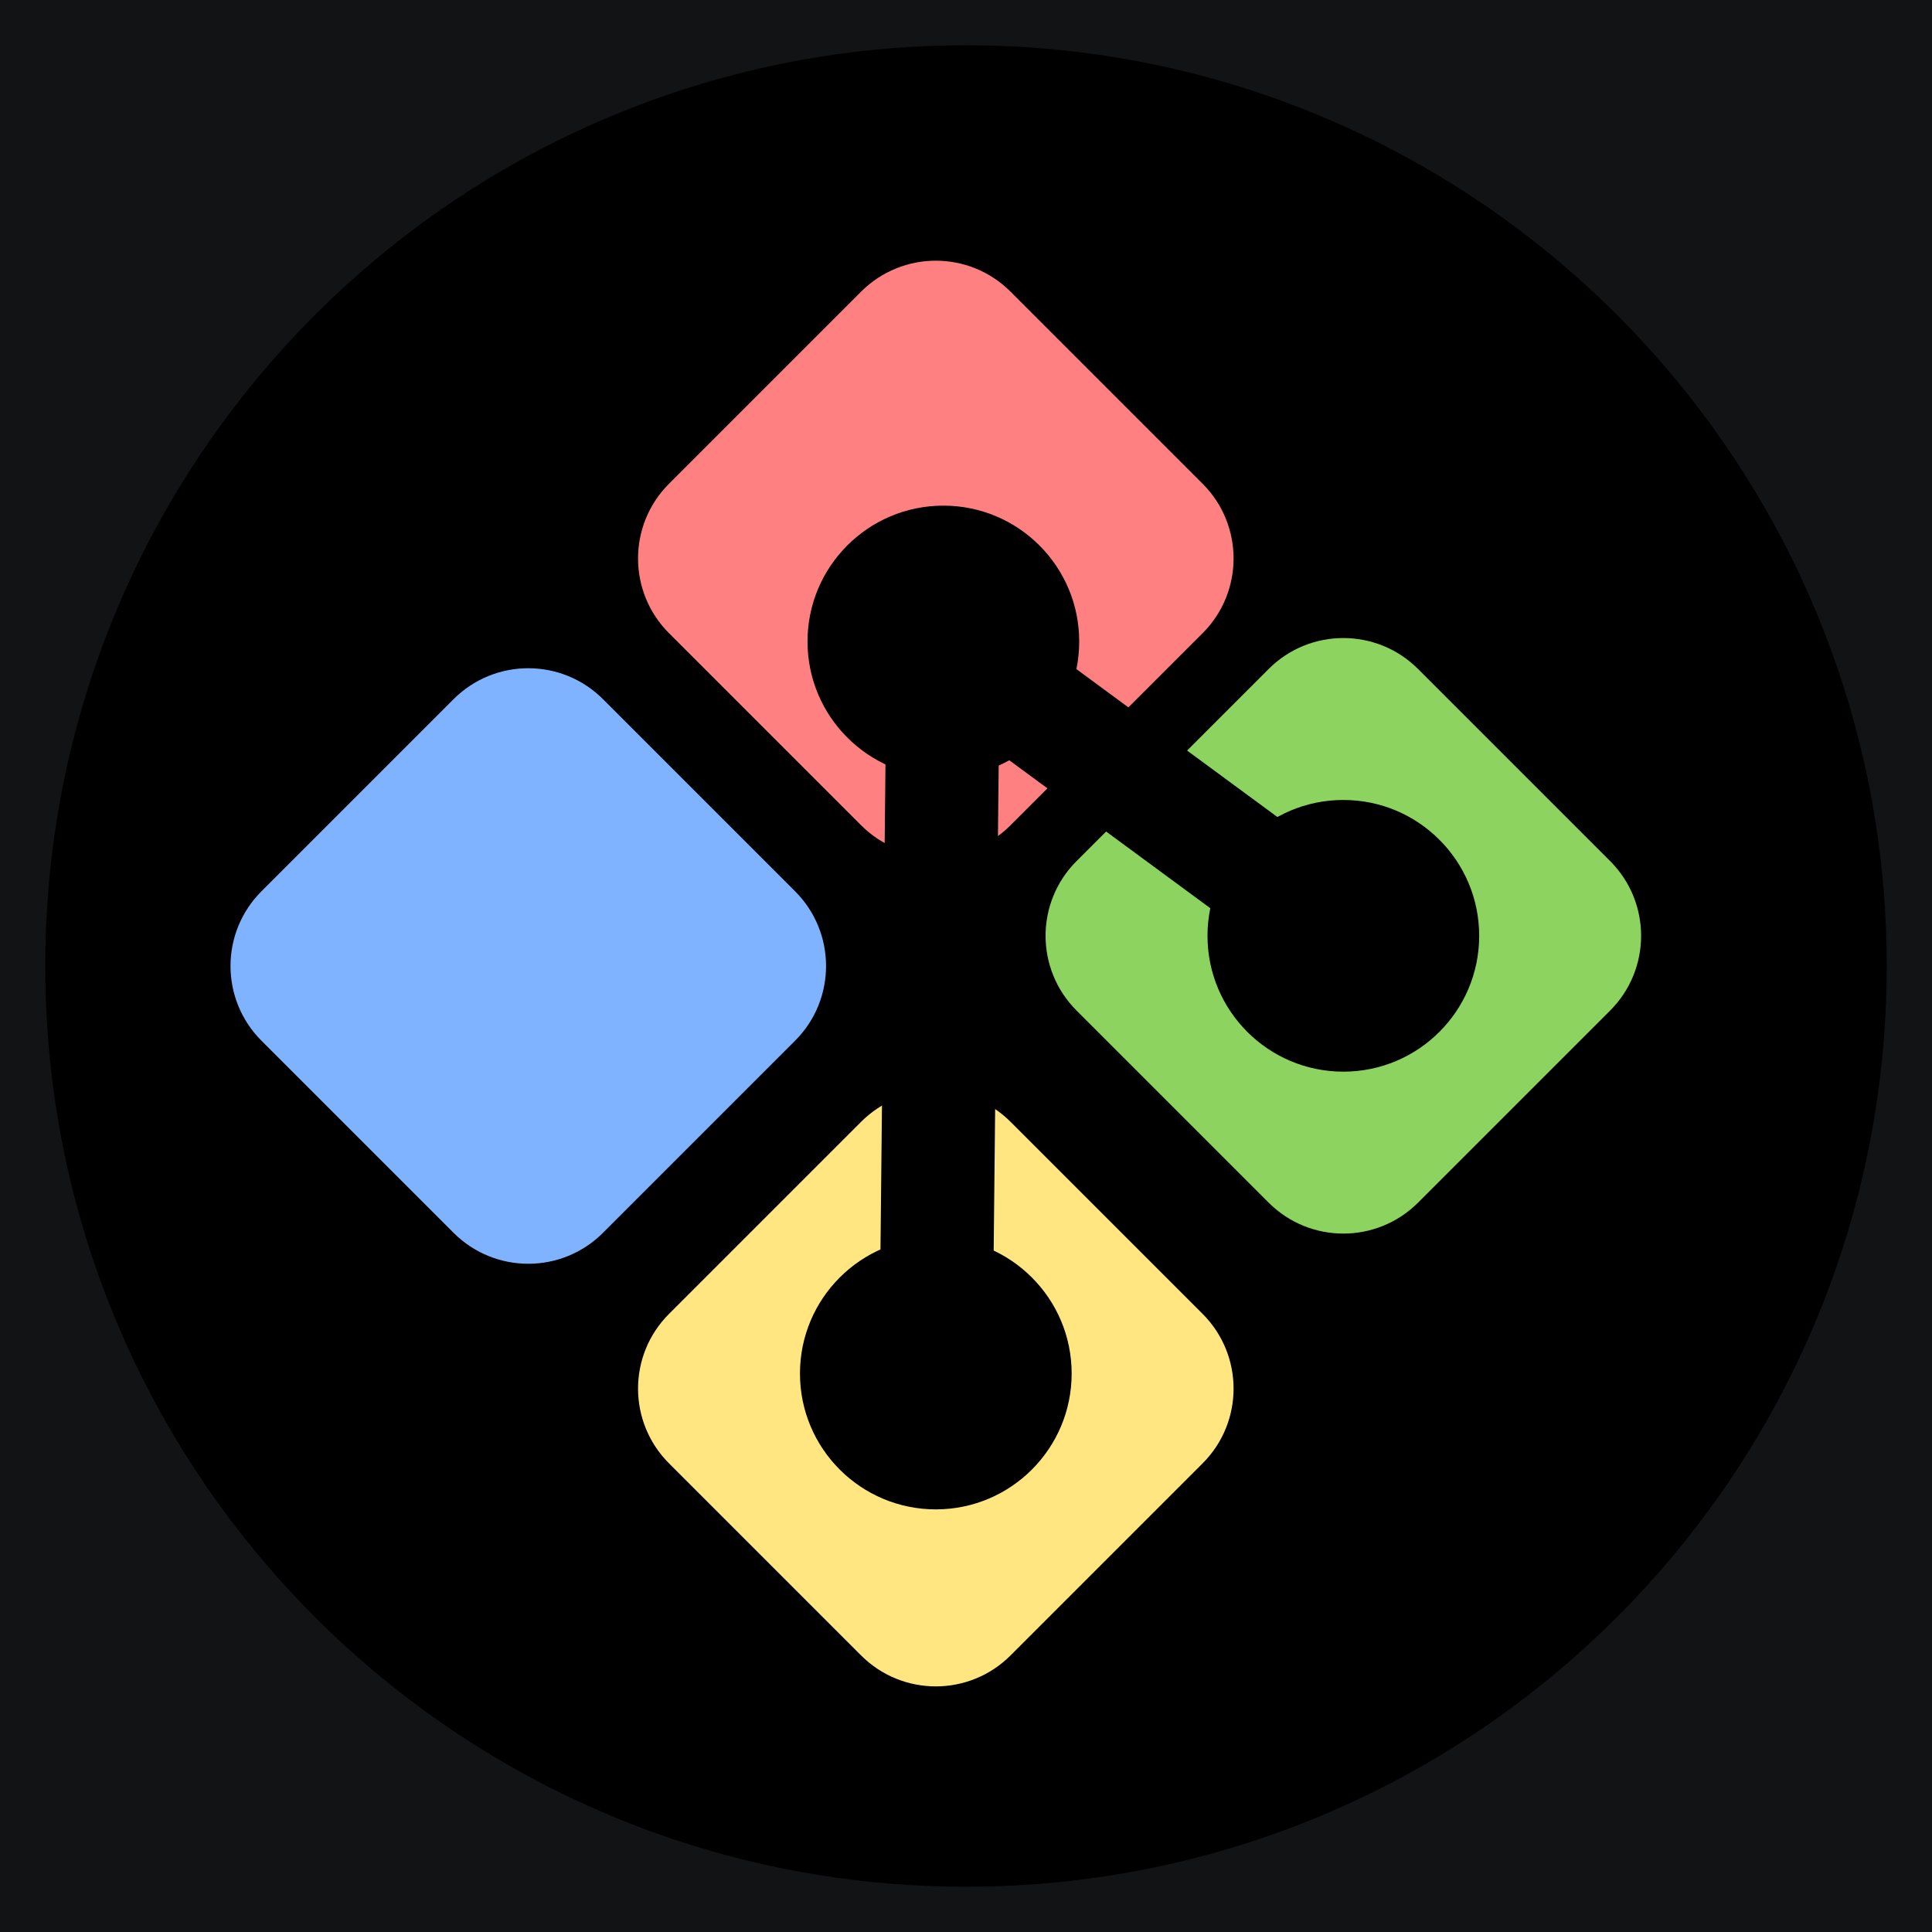
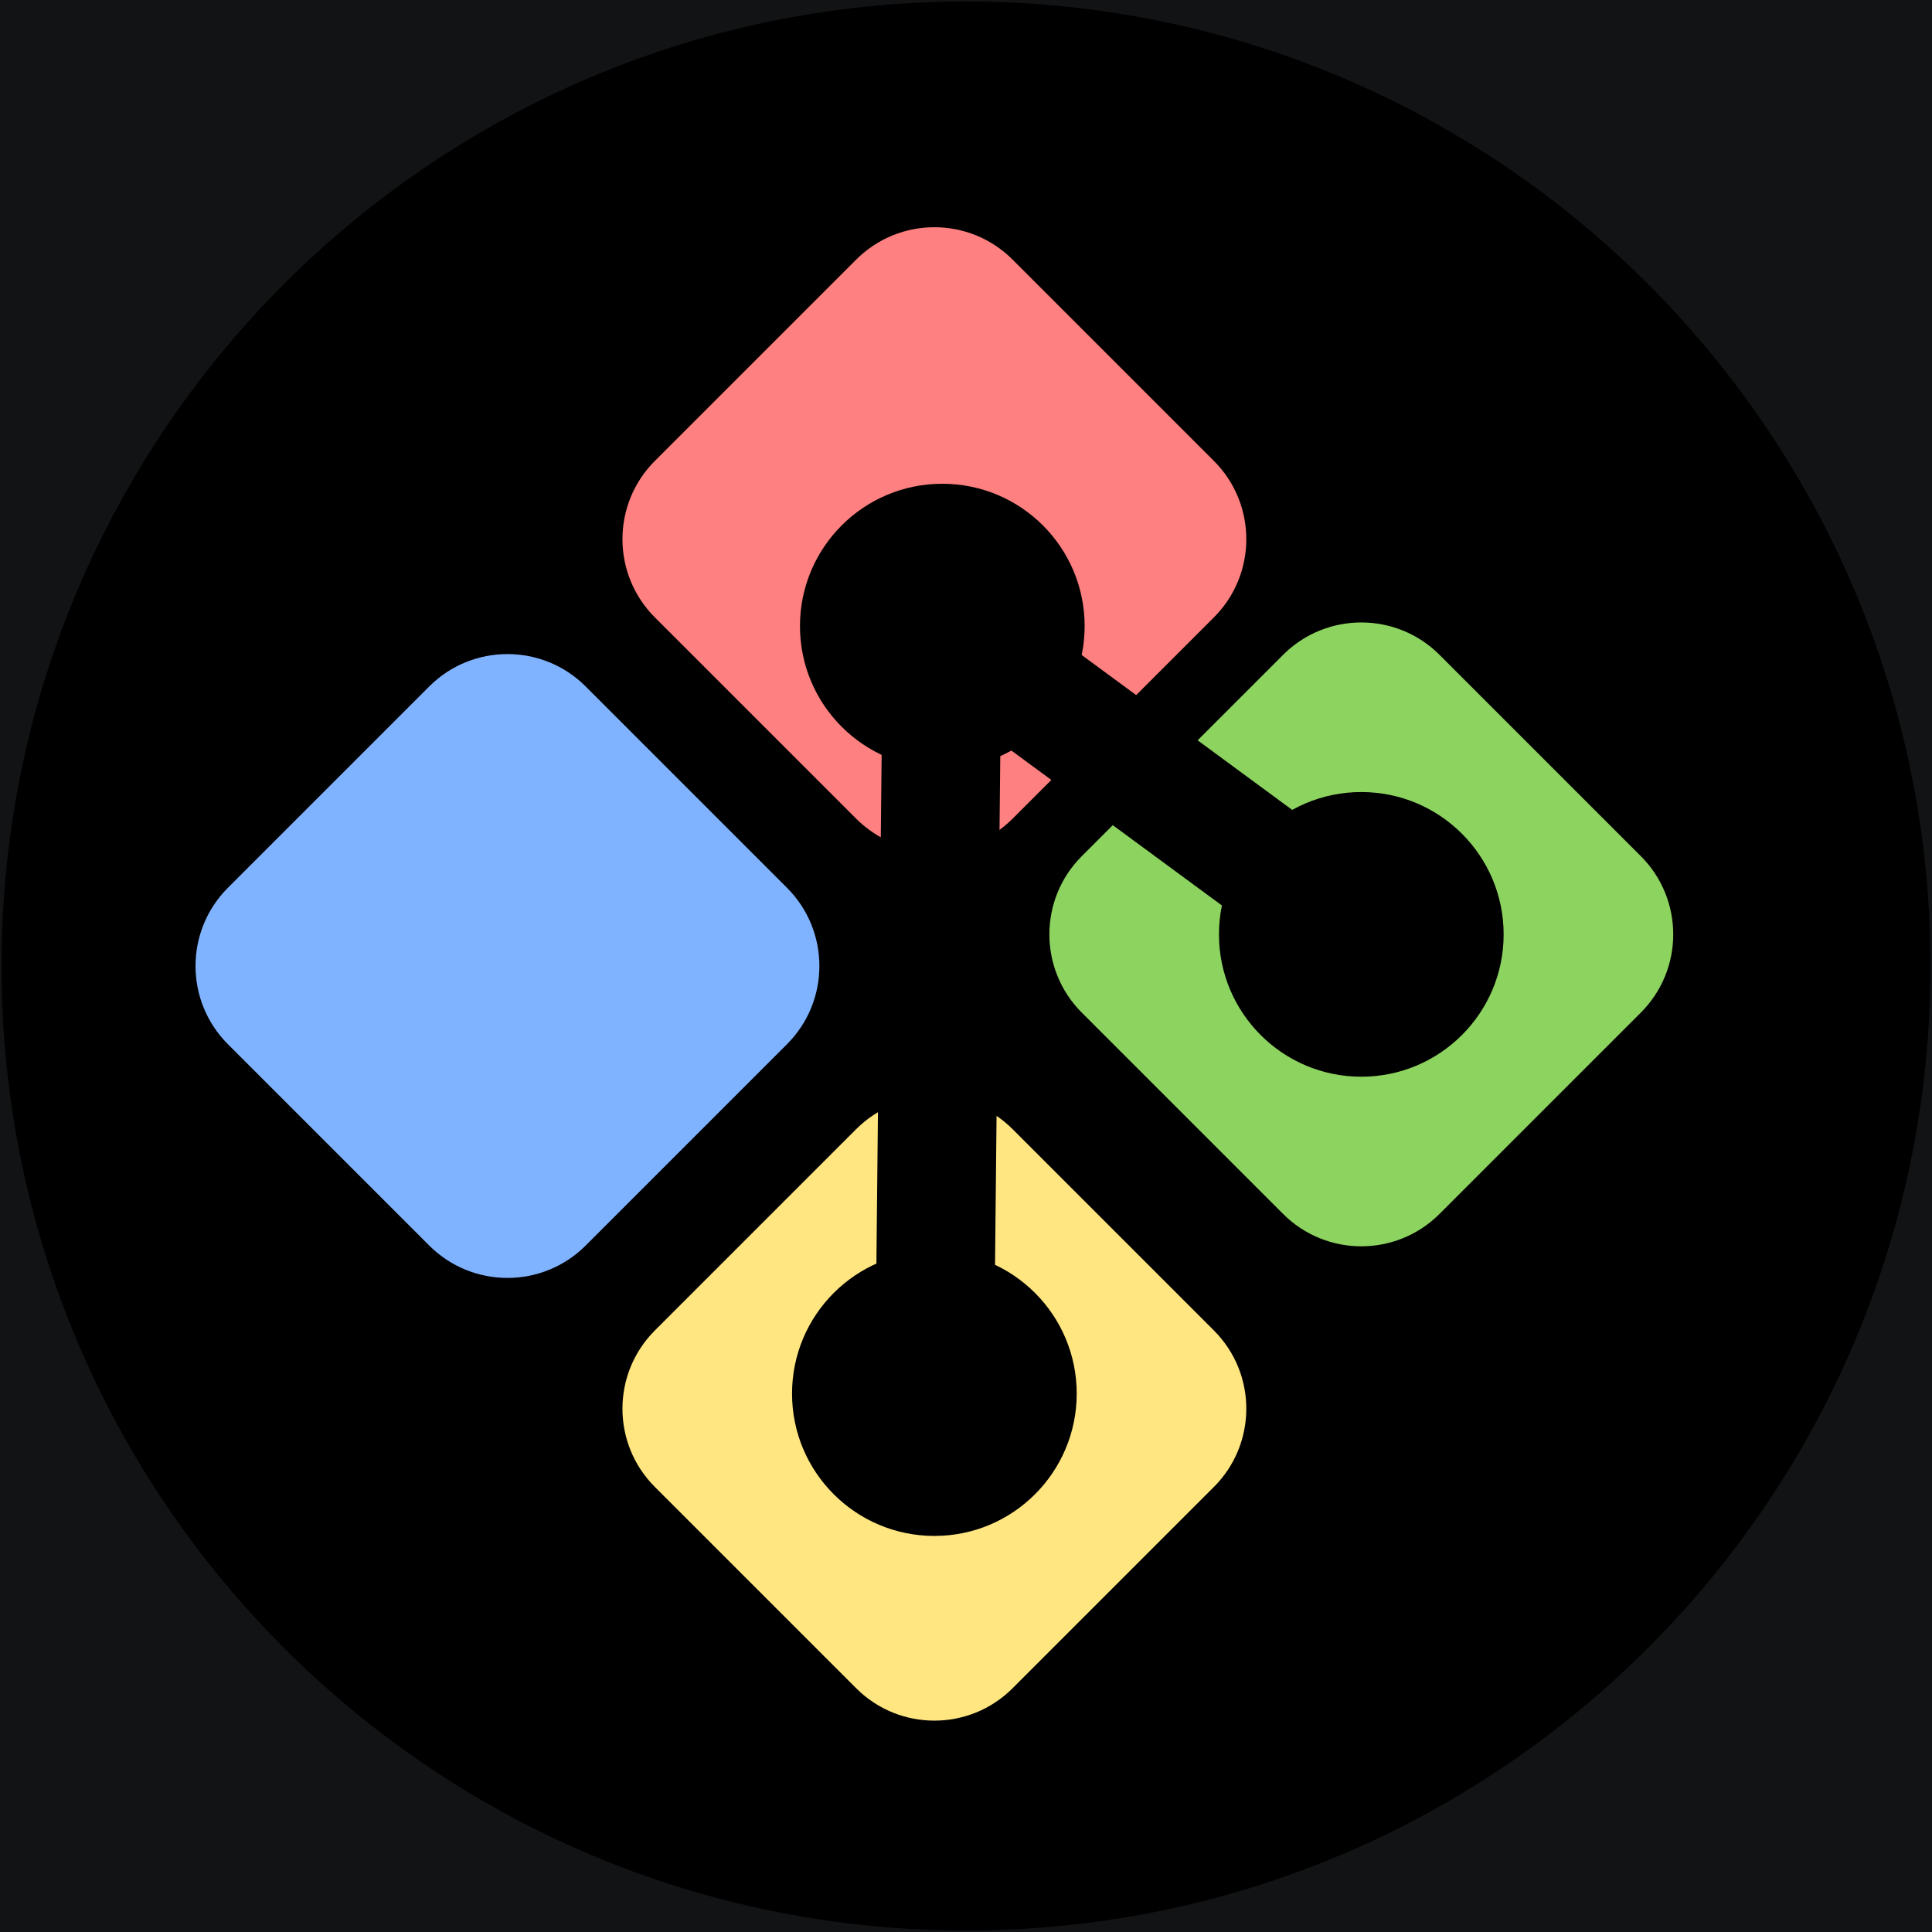
<svg xmlns="http://www.w3.org/2000/svg" width="256" height="256" viewBox="0 0 128 128">
  <rect width="128" height="128" fill="#121314" />
-   <circle cx="64" cy="64" r="61" fill="#000000" />
-   <g transform="rotate(45 62 37)">
-     <rect x="46" y="21" width="32" height="32" rx="7" fill="#FF8080" />
+   <circle cx="64" cy="64" r="63.9" fill="#000000" />
+   <g transform="rotate(45 61.905 35.72)">
+     <rect x="45.145" y="18.96" width="33.52" height="33.52" rx="7.33" fill="#FF8080" />
  </g>
-   <g transform="rotate(45 35 64)">
-     <rect x="19" y="48" width="32" height="32" rx="7" fill="#80B3FF" />
+   <g transform="rotate(45 33.62 64)">
+     <rect x="16.86" y="47.24" width="33.52" height="33.52" rx="7.33" fill="#80B3FF" />
  </g>
-   <g transform="rotate(45 89 62)">
-     <rect x="73" y="46" width="32" height="32" rx="7" fill="#8DD35F" />
+   <g transform="rotate(45 90.19 61.905)">
+     <rect x="73.43" y="45.145" width="33.52" height="33.52" rx="7.33" fill="#8DD35F" />
  </g>
-   <g transform="rotate(45 62 92)">
-     <rect x="46" y="76" width="32" height="32" rx="7" fill="#FFE680" />
+   <g transform="rotate(45 61.905 93.33)">
+     <rect x="45.145" y="76.57" width="33.52" height="33.52" rx="7.33" fill="#FFE680" />
  </g>
-   <g stroke="#000000" stroke-width="7.5" stroke-linecap="round" fill="none">
-     <line x1="62.5" y1="42.5" x2="62" y2="91" />
-     <line x1="62.5" y1="42.5" x2="89" y2="62" />
+   <g stroke="#000000" stroke-width="7.86" stroke-linecap="round" fill="none">
+     <line x1="62.43" y1="41.48" x2="61.905" y2="92.33" />
+     <line x1="62.43" y1="41.48" x2="90.19" y2="61.905" />
  </g>
  <g fill="#000000">
-     <circle cx="62.5" cy="42.5" r="9" />
-     <circle cx="62" cy="91" r="9" />
-     <circle cx="89" cy="62" r="9" />
+     <circle cx="62.43" cy="41.48" r="9.43" />
+     <circle cx="61.905" cy="92.33" r="9.43" />
+     <circle cx="90.19" cy="61.905" r="9.43" />
  </g>
</svg>
